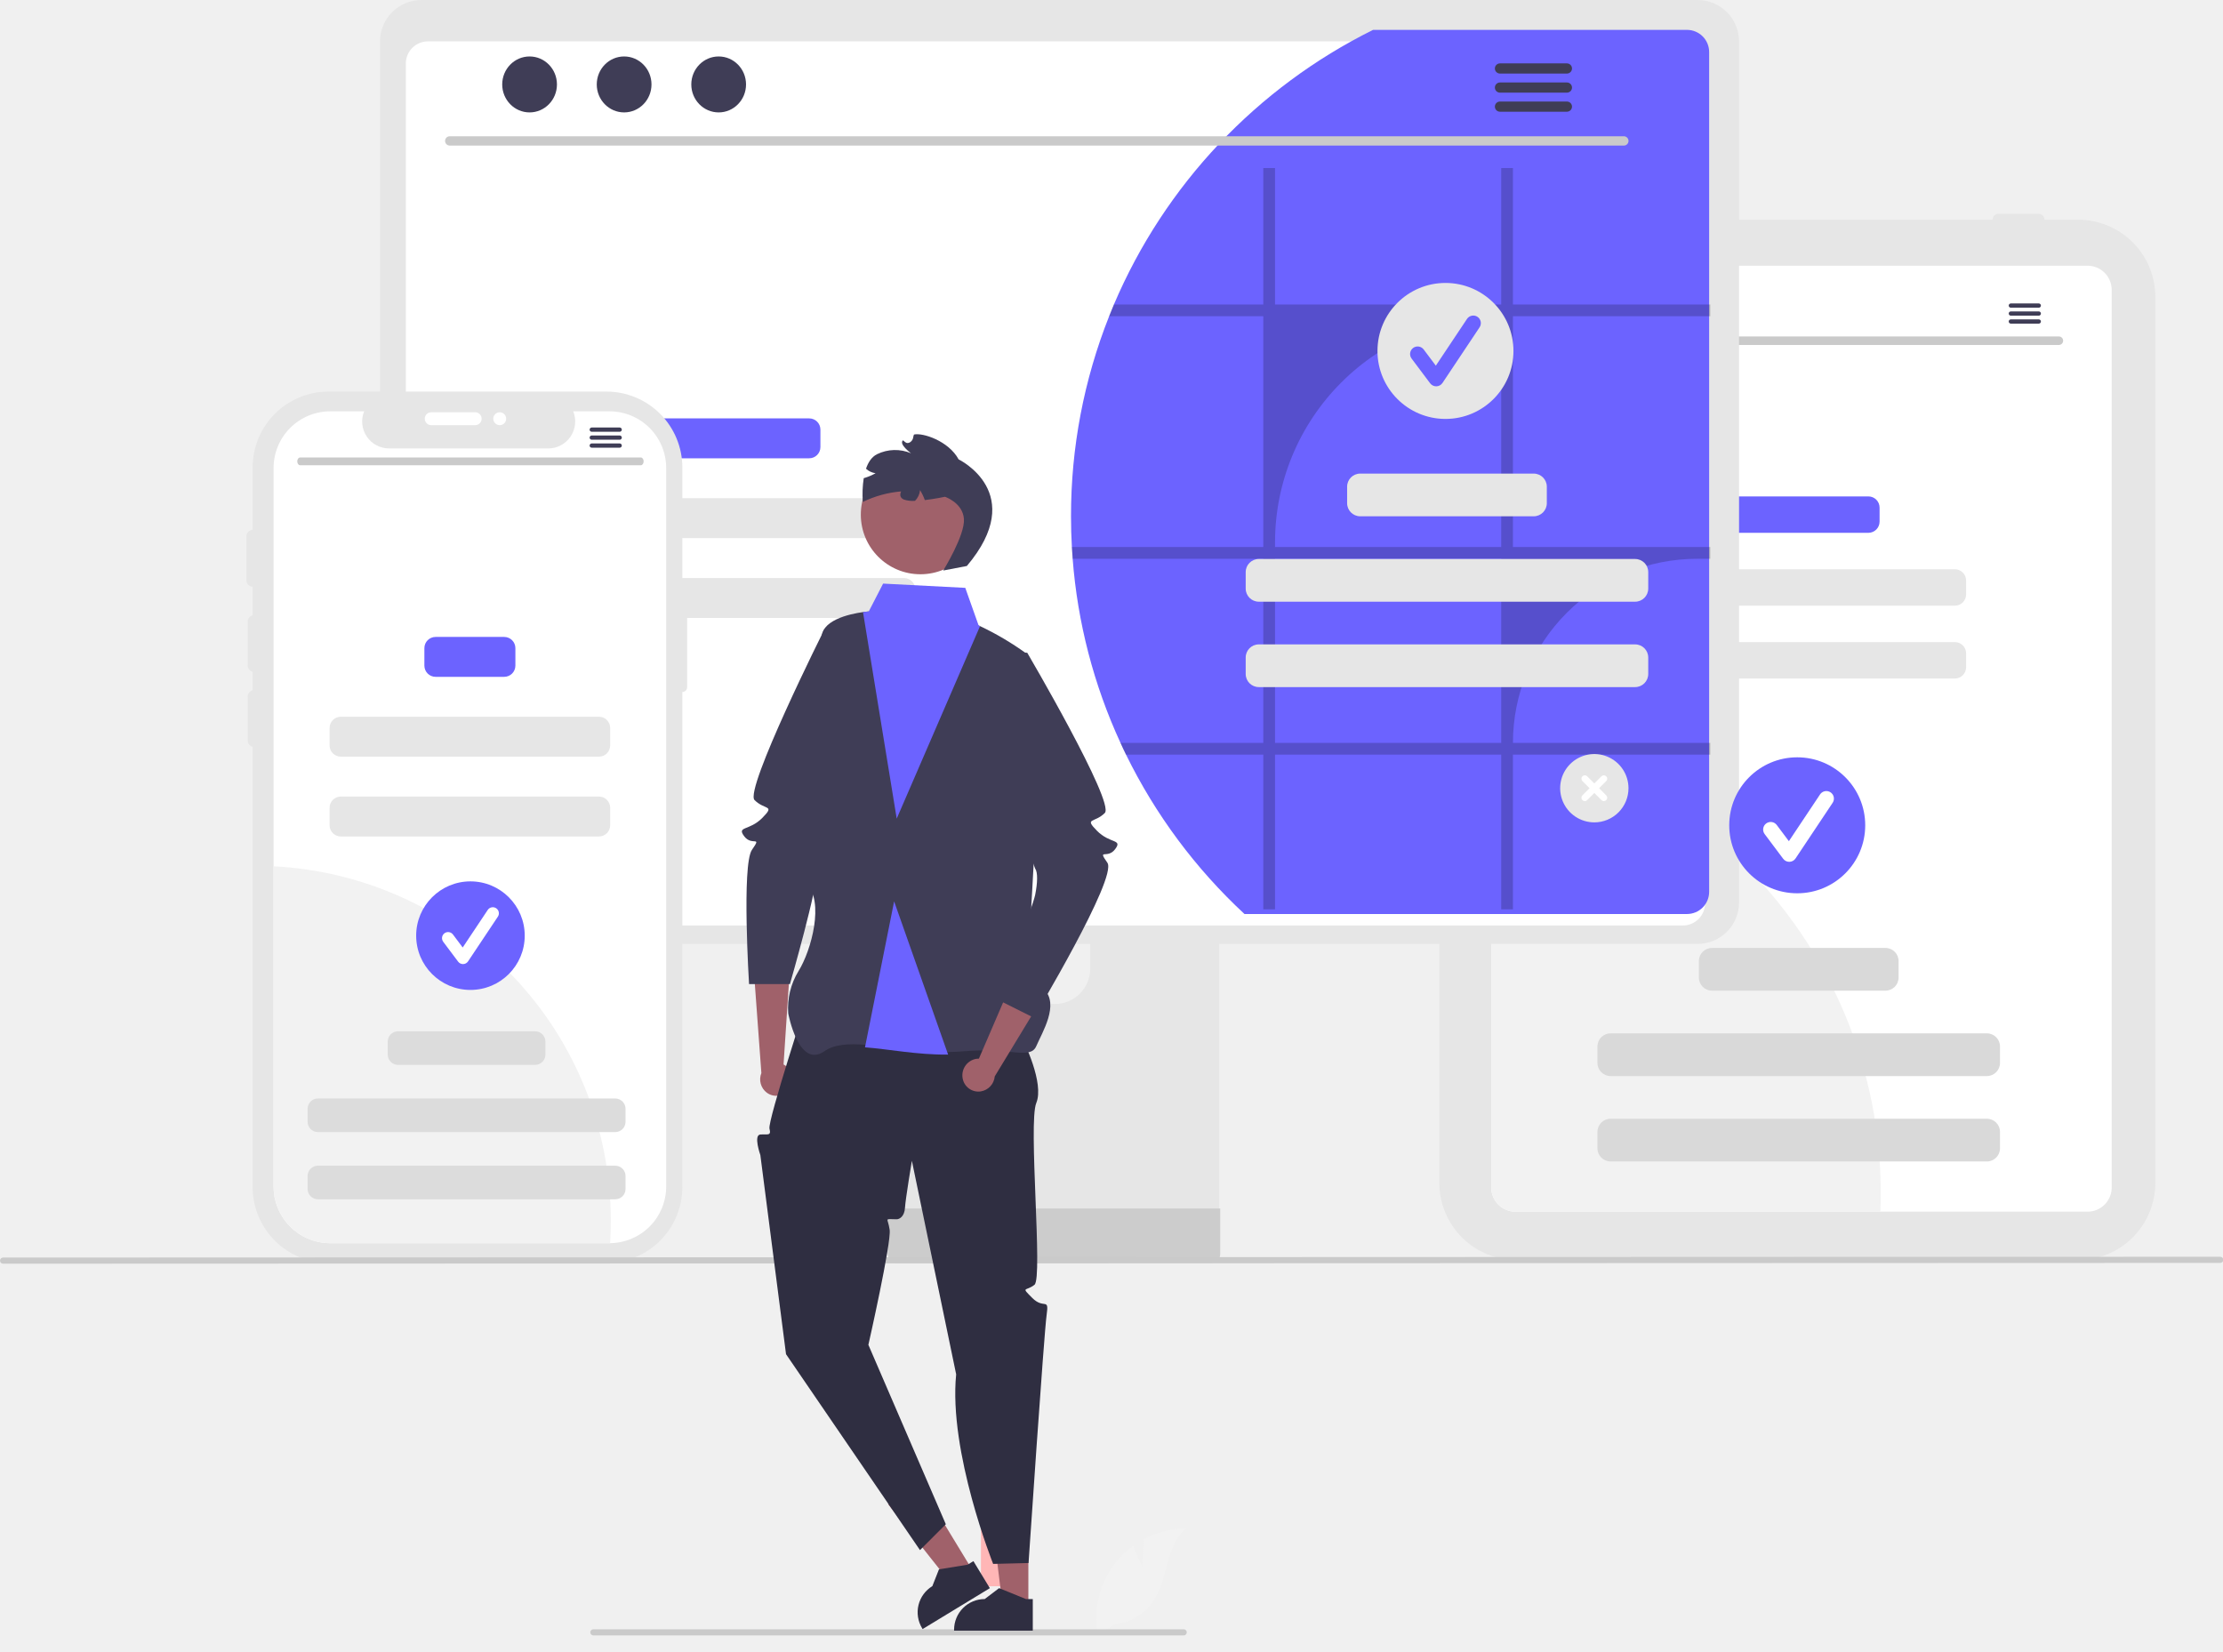
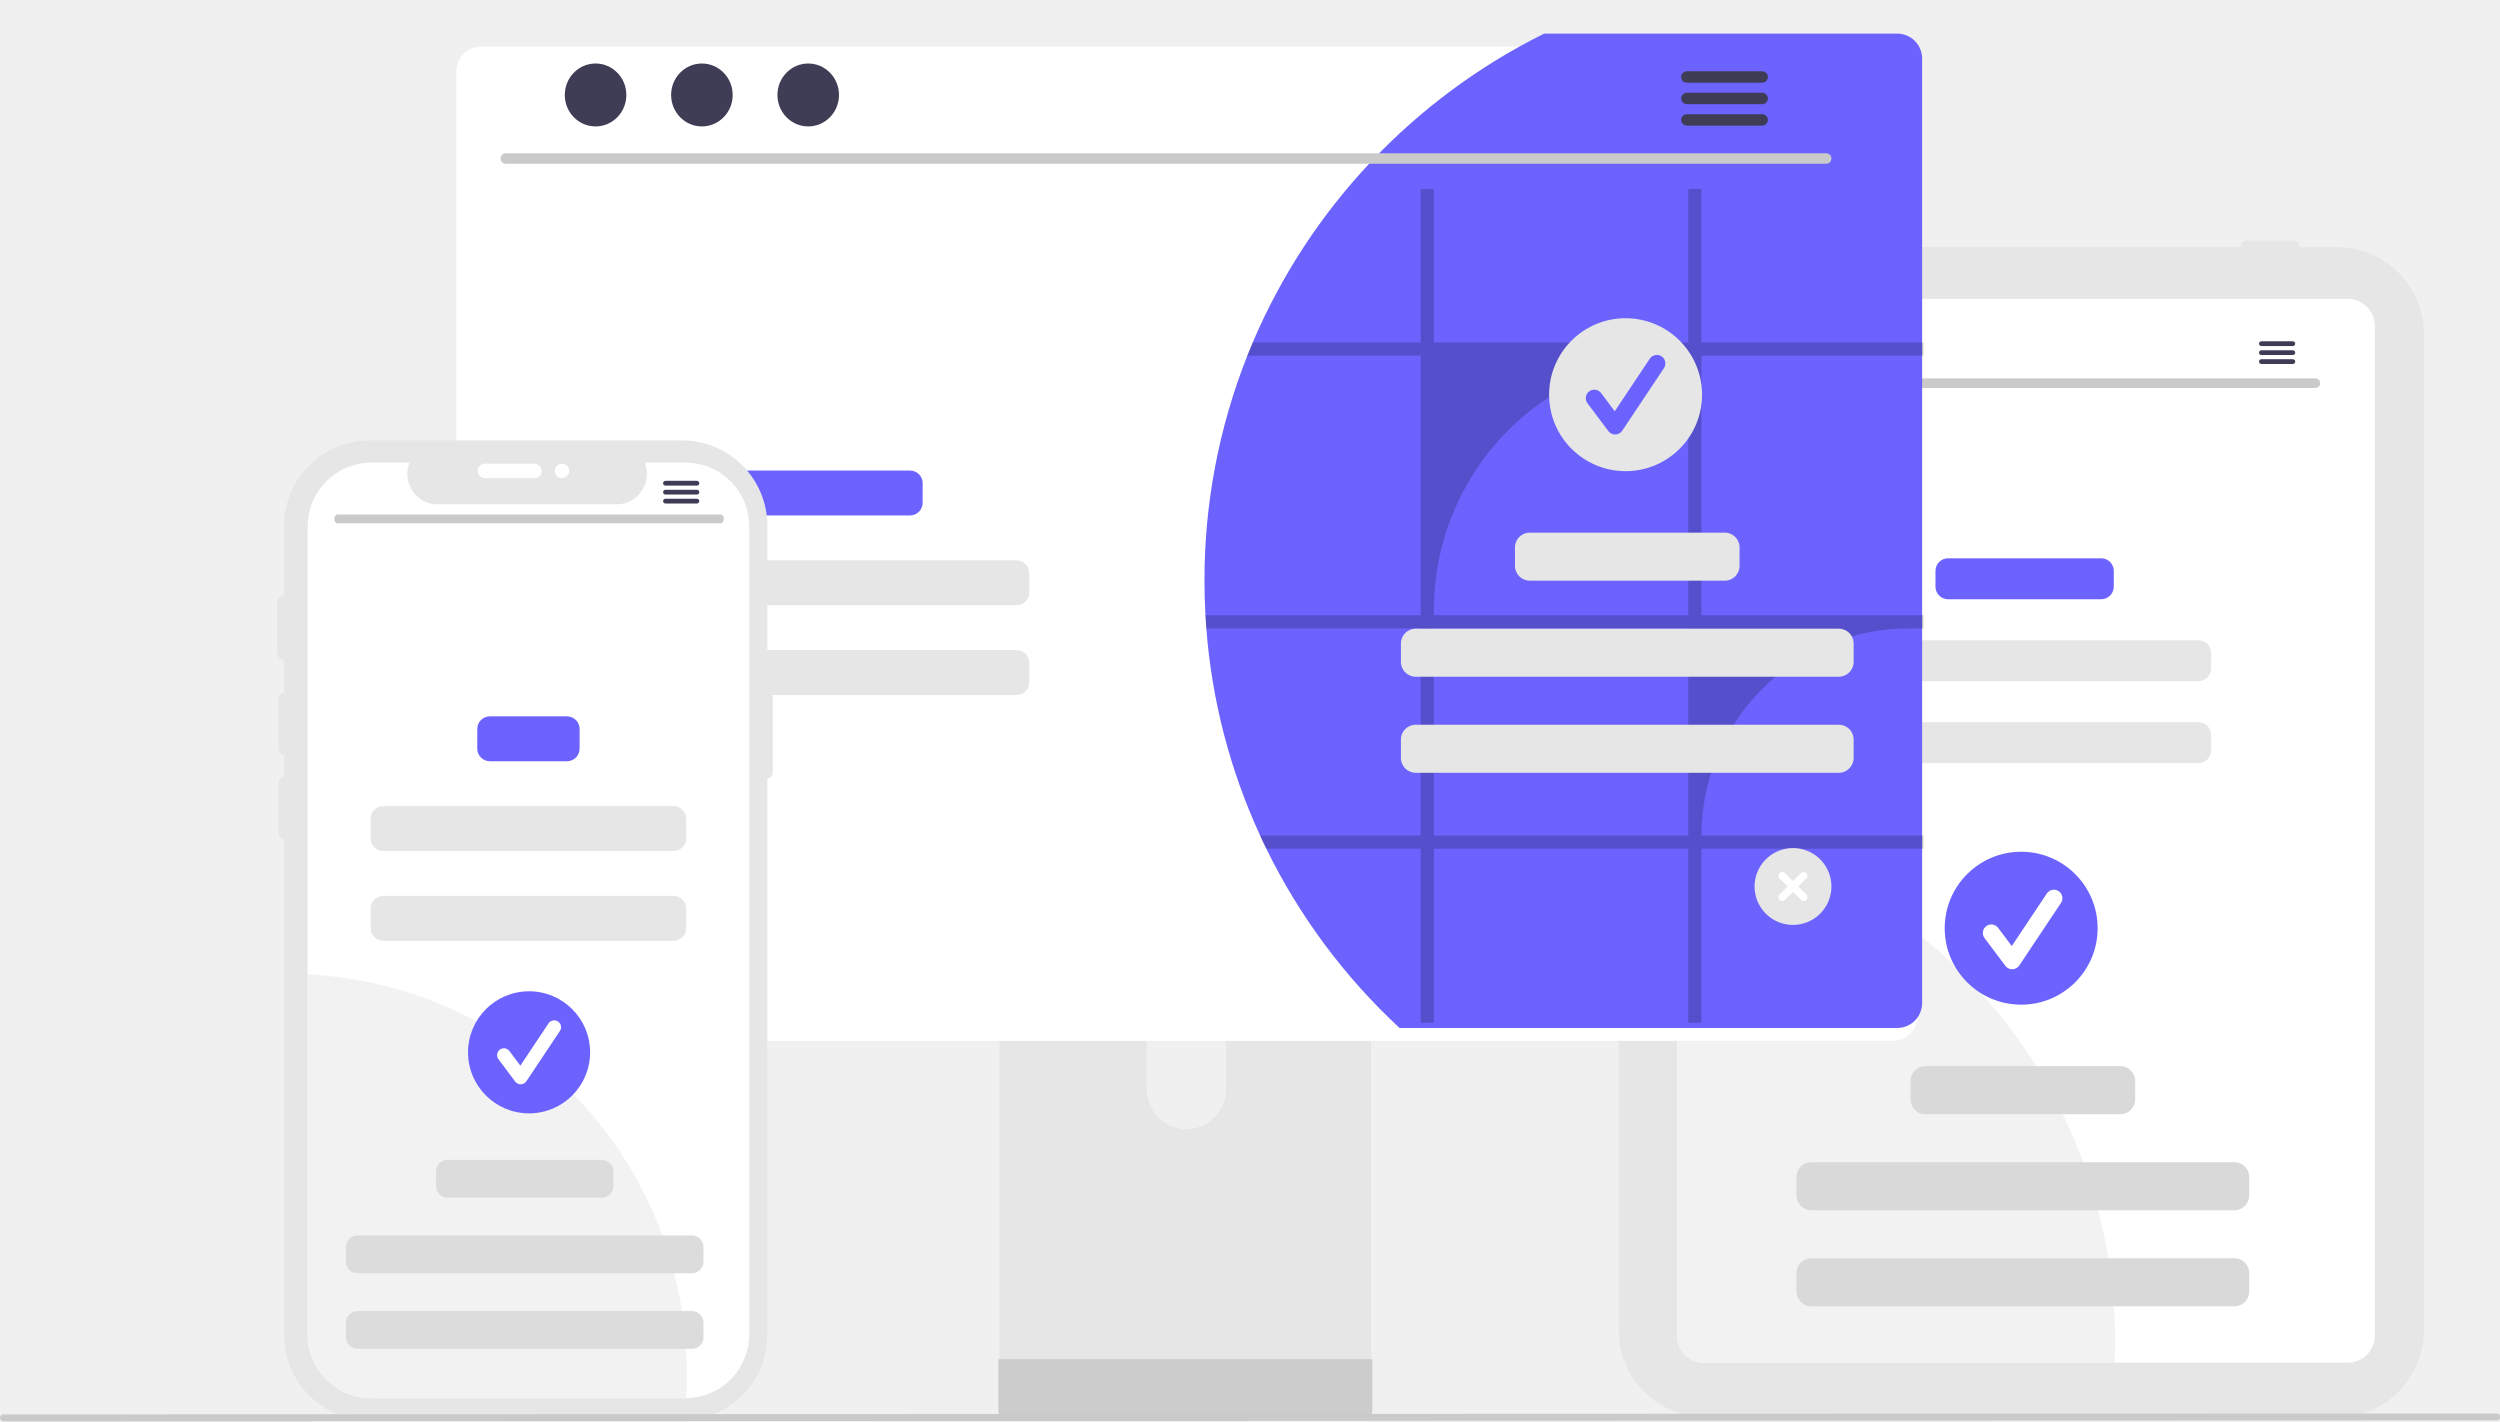
- <svg xmlns="http://www.w3.org/2000/svg" width="860" height="639" viewBox="0 0 860 639" fill="none">
+ <svg xmlns="http://www.w3.org/2000/svg" width="860" height="489" viewBox="0 0 860 489" fill="none">
  <g clip-path="url(#clip0_136_1152)">
    <path d="M804 487.5H586.652C578.744 487.491 571.163 484.346 565.572 478.755C559.98 473.163 556.835 465.582 556.826 457.675V114.832C556.835 106.924 559.98 99.343 565.572 93.751C571.163 88.16 578.744 85.015 586.652 85.006H804C811.908 85.015 819.489 88.16 825.081 93.751C830.672 99.343 833.817 106.924 833.826 114.832V457.675C833.817 465.582 830.672 473.163 825.081 478.755C819.489 484.346 811.908 487.491 804 487.5Z" fill="#E6E6E6" />
    <path d="M807.605 102.803H586.242C583.767 102.806 581.394 103.791 579.643 105.541C577.893 107.291 576.908 109.665 576.905 112.14V459.453C576.909 461.928 577.894 464.301 579.644 466.051C581.394 467.801 583.767 468.786 586.242 468.79H807.605C810.08 468.787 812.453 467.802 814.203 466.052C815.954 464.302 816.938 461.928 816.941 459.453V112.14C816.938 109.665 815.954 107.291 814.203 105.541C812.453 103.791 810.08 102.806 807.605 102.803Z" fill="white" />
    <path d="M591.965 85.006C591.965 84.401 592.206 83.821 592.634 83.393C593.061 82.965 593.641 82.725 594.246 82.724H609.762C610.367 82.724 610.947 82.964 611.375 83.392C611.803 83.82 612.044 84.401 612.044 85.006C612.044 85.611 611.803 86.191 611.375 86.619C610.947 87.047 610.367 87.287 609.762 87.287H594.246C593.641 87.287 593.061 87.046 592.634 86.618C592.206 86.191 591.965 85.611 591.965 85.006Z" fill="#E6E6E6" />
    <path d="M617.52 85.006C617.52 84.401 617.761 83.821 618.189 83.393C618.617 82.965 619.197 82.725 619.801 82.724H635.317C635.922 82.724 636.503 82.964 636.931 83.392C637.358 83.82 637.599 84.401 637.599 85.006C637.599 85.611 637.358 86.191 636.931 86.619C636.503 87.047 635.922 87.287 635.317 87.287H619.801C619.197 87.287 618.617 87.046 618.189 86.618C617.761 86.191 617.52 85.611 617.52 85.006Z" fill="#E6E6E6" />
    <path d="M770.851 85.006C770.852 84.401 771.092 83.821 771.52 83.393C771.948 82.965 772.528 82.725 773.133 82.724H788.648C789.254 82.724 789.834 82.964 790.262 83.392C790.69 83.82 790.93 84.401 790.93 85.006C790.93 85.611 790.69 86.191 790.262 86.619C789.834 87.047 789.254 87.287 788.648 87.287H773.133C772.528 87.287 771.948 87.046 771.52 86.618C771.092 86.191 770.852 85.611 770.851 85.006Z" fill="#E6E6E6" />
    <path d="M727.599 461.634C727.599 464.035 727.553 466.426 727.444 468.79H586.242C583.767 468.786 581.394 467.801 579.644 466.051C577.894 464.301 576.909 461.928 576.905 459.453V284.637C618.954 291.431 657.211 312.973 684.823 345.405C712.436 377.837 727.599 419.04 727.599 461.634Z" fill="#F2F2F2" />
    <path d="M722.804 192.056H670.143C667.747 192.056 665.804 193.999 665.804 196.395V201.809C665.804 204.206 667.747 206.148 670.143 206.148H722.804C725.2 206.148 727.143 204.206 727.143 201.809V196.395C727.143 193.999 725.2 192.056 722.804 192.056Z" fill="#6C63FF" />
    <path d="M756.273 220.241H636.673C634.277 220.241 632.334 222.183 632.334 224.58V229.994C632.334 232.39 634.277 234.333 636.673 234.333H756.273C758.669 234.333 760.612 232.39 760.612 229.994V224.58C760.612 222.183 758.669 220.241 756.273 220.241Z" fill="#E6E6E6" />
    <path d="M756.273 248.426H636.673C634.277 248.426 632.334 250.368 632.334 252.765V258.179C632.334 260.575 634.277 262.518 636.673 262.518H756.273C758.669 262.518 760.612 260.575 760.612 258.179V252.765C760.612 250.368 758.669 248.426 756.273 248.426Z" fill="#E6E6E6" />
    <path d="M796.54 133.466H597.307C596.876 133.457 596.466 133.279 596.164 132.971C595.863 132.662 595.694 132.248 595.694 131.817C595.694 131.386 595.863 130.972 596.164 130.664C596.466 130.356 596.876 130.178 597.307 130.168H796.54C796.971 130.178 797.381 130.356 797.682 130.664C797.984 130.972 798.153 131.386 798.153 131.817C798.153 132.248 797.984 132.662 797.682 132.971C797.381 133.279 796.971 133.457 796.54 133.466Z" fill="#CACACA" />
    <path d="M607.937 125.4C610.613 125.4 612.783 123.182 612.783 120.446C612.783 117.71 610.613 115.492 607.937 115.492C605.26 115.492 603.091 117.71 603.091 120.446C603.091 123.182 605.26 125.4 607.937 125.4Z" fill="#3F3D56" />
    <path d="M624.678 125.4C627.355 125.4 629.524 123.182 629.524 120.446C629.524 117.71 627.355 115.492 624.678 115.492C622.002 115.492 619.832 117.71 619.832 120.446C619.832 123.182 622.002 125.4 624.678 125.4Z" fill="#3F3D56" />
    <path d="M641.42 125.4C644.096 125.4 646.266 123.182 646.266 120.446C646.266 117.71 644.096 115.492 641.42 115.492C638.743 115.492 636.573 117.71 636.573 120.446C636.573 123.182 638.743 125.4 641.42 125.4Z" fill="#3F3D56" />
    <path d="M788.752 117.406H777.907C777.692 117.41 777.487 117.499 777.337 117.652C777.186 117.806 777.102 118.012 777.102 118.227C777.102 118.442 777.186 118.649 777.337 118.802C777.487 118.956 777.692 119.044 777.907 119.048H788.752C788.967 119.044 789.172 118.956 789.323 118.802C789.473 118.649 789.557 118.442 789.557 118.227C789.557 118.012 789.473 117.806 789.323 117.652C789.172 117.499 788.967 117.41 788.752 117.406Z" fill="#3F3D56" />
    <path d="M788.752 120.489H777.907C777.692 120.493 777.487 120.581 777.337 120.735C777.186 120.888 777.102 121.095 777.102 121.31C777.102 121.525 777.186 121.731 777.337 121.885C777.487 122.038 777.692 122.127 777.907 122.131H788.752C788.967 122.127 789.172 122.038 789.323 121.885C789.473 121.731 789.557 121.525 789.557 121.31C789.557 121.095 789.473 120.888 789.323 120.735C789.172 120.581 788.967 120.493 788.752 120.489Z" fill="#3F3D56" />
    <path d="M788.752 123.567H777.907C777.692 123.571 777.487 123.66 777.337 123.813C777.186 123.967 777.102 124.173 777.102 124.388C777.102 124.603 777.186 124.81 777.337 124.963C777.487 125.117 777.692 125.205 777.907 125.209H788.752C788.967 125.205 789.172 125.117 789.323 124.963C789.473 124.81 789.557 124.603 789.557 124.388C789.557 124.173 789.473 123.967 789.323 123.813C789.172 123.66 788.967 123.571 788.752 123.567Z" fill="#3F3D56" />
    <path d="M465.498 284.768H349.988C348.354 284.77 346.788 285.422 345.634 286.579C344.48 287.736 343.833 289.303 343.835 290.937V473.409H471.668V290.937C471.669 290.127 471.509 289.325 471.199 288.576C470.889 287.827 470.435 287.147 469.862 286.574C469.289 286.001 468.609 285.546 467.86 285.237C467.111 284.927 466.309 284.767 465.498 284.768ZM408.132 388.446C404.52 388.429 401.06 386.987 398.506 384.432C395.952 381.878 394.509 378.419 394.492 374.806V353.76C394.495 350.144 395.934 346.678 398.491 344.123C401.049 341.567 404.517 340.132 408.132 340.132C411.747 340.132 415.215 341.567 417.773 344.123C420.33 346.678 421.769 350.144 421.772 353.76V374.806C421.755 378.419 420.313 381.878 417.758 384.433C415.204 386.987 411.744 388.429 408.132 388.446Z" fill="#E6E6E6" />
    <path d="M343.438 467.573V485.178C343.44 486.09 343.803 486.964 344.448 487.609C345.093 488.254 345.968 488.617 346.88 488.619H468.623C469.534 488.615 470.407 488.251 471.051 487.606C471.696 486.962 472.06 486.089 472.064 485.178V467.573L343.438 467.573Z" fill="#CCCCCC" />
-     <path d="M656.773 0H163.012C158.77 0.007 154.704 1.695 151.704 4.695C148.704 7.694 147.016 11.761 147.009 16.003V349.194C147.013 353.437 148.701 357.505 151.701 360.506C154.701 363.506 158.769 365.193 163.012 365.197H656.773C661.016 365.193 665.084 363.506 668.084 360.506C671.084 357.505 672.771 353.437 672.776 349.194V16.003C672.769 11.761 671.08 7.694 668.081 4.695C665.081 1.695 661.015 0.007 656.773 0Z" fill="#E6E6E6" />
    <path d="M651.072 16H165.558C163.287 16.005 161.11 16.911 159.506 18.518C157.901 20.126 157 22.305 157 24.576V349.509C157.004 351.778 157.907 353.952 159.511 355.557C161.115 357.161 163.29 358.064 165.558 358.068H651.072C653.34 358.064 655.515 357.161 657.119 355.557C658.723 353.952 659.626 351.778 659.63 349.509V24.576C659.63 22.305 658.729 20.126 657.124 18.518C655.52 16.911 653.343 16.005 651.072 16Z" fill="white" />
-     <path d="M661.209 20.135V345.068C661.206 347.336 660.303 349.511 658.698 351.115C657.094 352.719 654.92 353.622 652.651 353.626H481.448C462.509 336.062 446.971 315.156 435.614 291.956C434.867 290.462 434.155 288.949 433.479 287.419C423.131 264.964 416.865 240.846 414.974 216.194C414.85 214.682 414.743 213.169 414.672 211.639C414.44 207.725 414.334 203.757 414.334 199.771C414.3 173.264 419.305 146.992 429.084 122.355C429.671 120.825 430.294 119.312 430.934 117.8C450.614 71.561 486.175 33.88 531.197 11.559H652.651C654.922 11.564 657.099 12.469 658.704 14.077C660.308 15.685 661.209 17.863 661.209 20.135Z" fill="#6C63FF" />
+     <path d="M661.209 20.135V345.068C661.206 347.336 660.303 349.511 658.698 351.115C657.094 352.719 654.92 353.622 652.651 353.626H481.448C462.509 336.062 446.971 315.156 435.614 291.956C434.867 290.462 434.155 288.949 433.479 287.419C423.131 264.964 416.865 240.846 414.974 216.194C414.85 214.682 414.743 213.169 414.672 211.639C414.44 207.725 414.334 203.757 414.334 199.771C414.3 173.264 419.305 146.992 429.084 122.355C429.671 120.825 430.294 119.312 430.934 117.8C450.614 71.561 486.175 33.88 531.197 11.559H652.651C654.923 11.564 657.099 12.469 658.704 14.077C660.308 15.685 661.209 17.863 661.209 20.135Z" fill="#6C63FF" />
    <path d="M628.245 56.327H173.952C173.48 56.317 173.03 56.122 172.699 55.785C172.369 55.447 172.184 54.993 172.184 54.521C172.184 54.048 172.369 53.594 172.699 53.257C173.03 52.919 173.48 52.724 173.952 52.714H628.245C628.718 52.724 629.167 52.919 629.498 53.257C629.828 53.594 630.014 54.048 630.014 54.521C630.014 54.993 629.828 55.447 629.498 55.785C629.167 56.122 628.718 56.317 628.245 56.327Z" fill="#CACACA" />
    <path d="M204.877 43.49C210.724 43.49 215.464 38.644 215.464 32.666C215.464 26.689 210.724 21.843 204.877 21.843C199.029 21.843 194.289 26.689 194.289 32.666C194.289 38.644 199.029 43.49 204.877 43.49Z" fill="#3F3D56" />
    <path d="M241.452 43.49C247.299 43.49 252.039 38.644 252.039 32.666C252.039 26.689 247.299 21.843 241.452 21.843C235.604 21.843 230.864 26.689 230.864 32.666C230.864 38.644 235.604 43.49 241.452 43.49Z" fill="#3F3D56" />
    <path d="M278.026 43.49C283.874 43.49 288.614 38.644 288.614 32.666C288.614 26.689 283.874 21.843 278.026 21.843C272.179 21.843 267.439 26.689 267.439 32.666C267.439 38.644 272.179 43.49 278.026 43.49Z" fill="#3F3D56" />
    <path d="M606.224 24.526H580.243C579.728 24.536 579.237 24.748 578.877 25.115C578.516 25.483 578.314 25.978 578.314 26.493C578.314 27.008 578.516 27.503 578.877 27.87C579.237 28.238 579.728 28.45 580.243 28.46H606.224C606.739 28.45 607.229 28.238 607.59 27.87C607.951 27.503 608.153 27.008 608.153 26.493C608.153 25.978 607.951 25.483 607.59 25.115C607.229 24.748 606.739 24.536 606.224 24.526Z" fill="#3F3D56" />
    <path d="M606.224 31.91H580.243C579.728 31.92 579.237 32.132 578.877 32.5C578.516 32.868 578.314 33.362 578.314 33.877C578.314 34.392 578.516 34.887 578.877 35.255C579.237 35.623 579.728 35.834 580.243 35.844H606.224C606.739 35.834 607.229 35.623 607.59 35.255C607.951 34.887 608.153 34.392 608.153 33.877C608.153 33.362 607.951 32.868 607.59 32.5C607.229 32.132 606.739 31.92 606.224 31.91Z" fill="#3F3D56" />
    <path d="M606.224 39.285H580.243C579.728 39.295 579.237 39.507 578.877 39.874C578.516 40.242 578.314 40.737 578.314 41.252C578.314 41.767 578.516 42.262 578.877 42.629C579.237 42.997 579.728 43.209 580.243 43.219H606.224C606.739 43.209 607.229 42.997 607.59 42.629C607.951 42.262 608.153 41.767 608.153 41.252C608.153 40.737 607.951 40.242 607.59 39.874C607.229 39.507 606.739 39.295 606.224 39.285Z" fill="#3F3D56" />
    <path d="M313.051 161.871H249.522C247.126 161.871 245.183 163.813 245.183 166.21V172.972C245.183 175.369 247.126 177.311 249.522 177.311H313.051C315.447 177.311 317.39 175.369 317.39 172.972V166.21C317.39 163.813 315.447 161.871 313.051 161.871Z" fill="#6C63FF" />
    <path d="M349.723 192.752H212.851C210.455 192.752 208.512 194.694 208.512 197.091V203.853C208.512 206.25 210.455 208.192 212.851 208.192H349.723C352.119 208.192 354.062 206.25 354.062 203.853V197.091C354.062 194.694 352.119 192.752 349.723 192.752Z" fill="#E6E6E6" />
    <path d="M349.723 223.633H212.851C210.455 223.633 208.512 225.575 208.512 227.972V234.734C208.512 237.131 210.455 239.073 212.851 239.073H349.723C352.119 239.073 354.062 237.131 354.062 234.734V227.972C354.062 225.575 352.119 223.633 349.723 223.633Z" fill="#E6E6E6" />
    <path d="M220.392 334.997C220.402 341.357 219.269 347.667 217.047 353.626H167.138C164.869 353.622 162.694 352.719 161.09 351.115C159.486 349.511 158.583 347.337 158.579 345.068V282.295C161.368 281.844 164.188 281.618 167.013 281.619C174.023 281.618 180.964 282.999 187.441 285.681C193.917 288.363 199.802 292.295 204.758 297.252C209.715 302.209 213.647 308.093 216.329 314.57C219.012 321.046 220.392 327.987 220.392 334.997Z" fill="#6C63FF" />
    <path opacity="0.2" d="M661.654 122.355V117.8H585.305V65.008H580.768V117.8H493.263V65.008H488.726V117.8H430.935C430.294 119.312 429.671 120.825 429.084 122.355H488.726V211.639H414.672C414.743 213.169 414.85 214.682 414.974 216.194H488.726V287.419H433.479C434.155 288.949 434.867 290.462 435.614 291.956H488.726V351.829H493.263V291.956H580.768V351.829H585.305V291.956H661.654V287.419H585.305C585.305 278.066 587.148 268.804 590.727 260.162C594.306 251.521 599.553 243.669 606.167 237.055C612.78 230.442 620.632 225.195 629.274 221.616C637.915 218.036 647.177 216.194 656.53 216.194H661.654V211.639H585.305V122.355H661.654ZM580.768 287.419H493.263V216.194H580.768V287.419ZM580.768 211.639H493.263V209.86C493.263 186.652 502.482 164.395 518.893 147.984C535.303 131.574 557.56 122.355 580.768 122.355L580.768 211.639Z" fill="black" />
    <path d="M263.977 231.612V180.868C263.977 173.079 260.882 165.609 255.375 160.102C249.867 154.594 242.397 151.5 234.608 151.5H127.101C119.312 151.5 111.842 154.594 106.334 160.102C100.826 165.609 97.732 173.079 97.732 180.868V459.251C97.732 467.04 100.826 474.51 106.334 480.017C111.842 485.525 119.312 488.619 127.101 488.619H234.608C238.465 488.619 242.284 487.86 245.847 486.384C249.41 484.908 252.648 482.745 255.375 480.017C258.102 477.29 260.265 474.053 261.741 470.489C263.217 466.926 263.977 463.107 263.977 459.251V267.732C264.468 267.732 264.939 267.537 265.286 267.189C265.634 266.842 265.829 266.371 265.829 265.88V233.464C265.829 232.973 265.634 232.502 265.286 232.154C264.939 231.807 264.468 231.612 263.977 231.612Z" fill="#E6E6E6" />
    <path d="M257.726 181.07V459.05C257.727 464.824 255.449 470.365 251.388 474.469C247.327 478.574 241.81 480.91 236.036 480.97C235.956 480.978 235.876 480.982 235.796 480.98H127.766C121.95 480.979 116.372 478.669 112.26 474.556C108.147 470.444 105.837 464.866 105.836 459.05V181.07C105.837 175.254 108.147 169.676 112.26 165.564C116.372 161.451 121.95 159.141 127.766 159.14H140.876C140.232 160.723 139.986 162.44 140.161 164.139C140.336 165.839 140.926 167.47 141.879 168.889C142.832 170.307 144.119 171.469 145.627 172.273C147.135 173.078 148.817 173.499 150.526 173.5H212.116C213.824 173.495 215.504 173.072 217.009 172.266C218.515 171.461 219.8 170.299 220.751 168.881C221.703 167.464 222.292 165.834 222.467 164.136C222.643 162.437 222.398 160.722 221.756 159.14H235.796C241.612 159.141 247.19 161.451 251.302 165.564C255.415 169.676 257.726 175.254 257.726 181.07Z" fill="white" />
    <path d="M236.306 472.4C236.306 475.28 236.216 478.137 236.036 480.97C235.956 480.978 235.876 480.982 235.796 480.98H127.766C121.95 480.979 116.372 478.669 112.26 474.556C108.147 470.444 105.837 464.866 105.836 459.05V335.17C141.034 336.945 174.204 352.178 198.488 377.719C222.771 403.261 236.31 437.157 236.306 472.4Z" fill="#F2F2F2" />
    <path d="M98.326 260C97.663 259.999 97.028 259.735 96.559 259.267C96.091 258.798 95.827 258.162 95.826 257.5V240.5C95.826 239.837 96.09 239.201 96.558 238.732C97.027 238.263 97.663 238 98.326 238C98.989 238 99.625 238.263 100.094 238.732C100.563 239.201 100.826 239.837 100.826 240.5V257.5C100.825 258.162 100.562 258.798 100.093 259.267C99.624 259.735 98.989 259.999 98.326 260Z" fill="#E6E6E6" />
    <path d="M195.046 246.426H168.517C166.121 246.426 164.178 248.368 164.178 250.765V257.527C164.178 259.924 166.121 261.866 168.517 261.866H195.046C197.442 261.866 199.385 259.924 199.385 257.527V250.765C199.385 248.368 197.442 246.426 195.046 246.426Z" fill="#6C63FF" />
    <path d="M231.717 277.307H131.846C129.449 277.307 127.507 279.25 127.507 281.646V288.408C127.507 290.805 129.449 292.747 131.846 292.747H231.717C234.114 292.747 236.056 290.805 236.056 288.408V281.646C236.056 279.25 234.114 277.307 231.717 277.307Z" fill="#E6E6E6" />
    <path d="M231.717 308.188H131.846C129.449 308.188 127.507 310.131 127.507 312.527V319.29C127.507 321.686 129.449 323.629 131.846 323.629H231.717C234.114 323.629 236.056 321.686 236.056 319.29V312.527C236.056 310.131 234.114 308.188 231.717 308.188Z" fill="#E6E6E6" />
    <path d="M97.826 227C97.163 226.999 96.528 226.735 96.059 226.267C95.591 225.798 95.327 225.162 95.326 224.5V207.5C95.326 206.837 95.59 206.201 96.058 205.732C96.527 205.263 97.163 205 97.826 205C98.489 205 99.125 205.263 99.594 205.732C100.063 206.201 100.326 206.837 100.326 207.5V224.5C100.325 225.162 100.062 225.798 99.593 226.267C99.124 226.735 98.489 226.999 97.826 227Z" fill="#E6E6E6" />
    <path d="M164.326 162C164.327 161.337 164.591 160.701 165.059 160.233C165.528 159.764 166.163 159.5 166.826 159.5H183.826C184.489 159.5 185.125 159.763 185.594 160.232C186.063 160.701 186.326 161.337 186.326 162C186.326 162.663 186.063 163.299 185.594 163.767C185.125 164.236 184.489 164.5 183.826 164.5H166.826C166.163 164.499 165.528 164.235 165.059 163.767C164.591 163.298 164.327 162.662 164.326 162Z" fill="white" />
    <path d="M98.326 289C97.663 288.999 97.028 288.735 96.559 288.267C96.091 287.798 95.827 287.162 95.826 286.5V269.5C95.826 268.837 96.09 268.201 96.558 267.732C97.027 267.263 97.663 267 98.326 267C98.989 267 99.625 267.263 100.094 267.732C100.563 268.201 100.826 268.837 100.826 269.5V286.5C100.825 287.162 100.562 287.798 100.093 288.267C99.624 288.735 98.989 288.999 98.326 289Z" fill="#E6E6E6" />
    <path d="M193.326 164.5C194.707 164.5 195.826 163.38 195.826 162C195.826 160.619 194.707 159.5 193.326 159.5C191.945 159.5 190.826 160.619 190.826 162C190.826 163.38 191.945 164.5 193.326 164.5Z" fill="white" />
    <path d="M858.941 488.613L1.191 488.92C0.875 488.919 0.574 488.793 0.351 488.57C0.128 488.347 0.003 488.045 0.003 487.729C0.003 487.414 0.128 487.112 0.351 486.889C0.574 486.665 0.875 486.54 1.191 486.539L858.941 486.231C859.256 486.231 859.559 486.357 859.783 486.58C860.006 486.803 860.131 487.106 860.131 487.422C860.131 487.738 860.006 488.041 859.783 488.264C859.559 488.487 859.256 488.613 858.941 488.613Z" fill="#CACACA" />
-     <path d="M379.495 613.711H388.881L393.347 577.506L379.493 577.507L379.495 613.711Z" fill="#FFB6B6" />
-     <path d="M442.027 606.336L442.509 595.505C447.531 592.82 453.132 591.402 458.826 591.374C450.989 597.781 451.969 610.132 446.655 618.749C444.978 621.423 442.719 623.686 440.048 625.37C437.377 627.053 434.361 628.113 431.225 628.473L424.666 632.488C423.766 627.471 423.965 622.319 425.248 617.386C426.531 612.454 428.868 607.858 432.098 603.915C433.932 601.721 436.036 599.767 438.358 598.099C439.929 602.241 442.027 606.336 442.027 606.336Z" fill="#F2F2F2" />
-     <path d="M457.927 632.741H229.545C229.229 632.74 228.928 632.614 228.705 632.391C228.482 632.168 228.357 631.866 228.357 631.551C228.357 631.235 228.482 630.933 228.705 630.71C228.928 630.487 229.229 630.361 229.545 630.36H457.927C458.083 630.359 458.239 630.39 458.383 630.449C458.528 630.509 458.66 630.597 458.771 630.707C458.882 630.818 458.97 630.949 459.03 631.094C459.09 631.239 459.121 631.394 459.121 631.551C459.121 631.707 459.09 631.862 459.03 632.007C458.97 632.152 458.882 632.283 458.771 632.394C458.66 632.504 458.528 632.592 458.383 632.652C458.239 632.711 458.083 632.742 457.927 632.741Z" fill="#CACACA" />
-     <path d="M305.408 421.301C306.383 419.923 306.783 418.219 306.521 416.552C306.259 414.884 305.357 413.384 304.007 412.372C303.729 412.17 303.435 411.992 303.128 411.839L306.033 367.723L291.253 370.285L294.548 415.167C294.012 416.49 293.929 417.953 294.312 419.328C294.695 420.703 295.522 421.912 296.665 422.767C297.319 423.248 298.062 423.594 298.851 423.788C299.64 423.981 300.459 424.017 301.262 423.894C302.065 423.77 302.835 423.49 303.53 423.069C304.224 422.648 304.829 422.094 305.309 421.439C305.343 421.394 305.375 421.347 305.408 421.301Z" fill="#A0616A" />
-     <path d="M397.835 621.762L387.934 621.761L383.224 583.571L397.837 583.572L397.835 621.762Z" fill="#A0616A" />
-     <path d="M375.908 607.003L367.449 612.148L343.578 581.967L356.063 574.374L375.908 607.003Z" fill="#A0616A" />
-     <path d="M395.905 402.728C395.905 402.728 404.09 418.991 400.905 426.728C397.721 434.466 403.517 494.412 400.211 497.07C396.905 499.728 394.778 497.601 399.341 502.165C403.905 506.729 405.905 501.728 404.905 508.728C403.905 515.728 397.905 604.728 397.905 604.728L384.211 605.07C384.211 605.07 366.905 561.728 369.905 531.728L352.775 449.111C352.775 449.111 350.306 463.831 350.106 467.28C349.905 470.729 347.905 471.728 346.905 471.728C341.9 471.728 343.441 470.839 344.173 475.784C344.905 480.729 335.947 520.309 335.947 520.309L365.905 589.728L355.905 599.728L304.085 523.93L294.151 446.87C294.151 446.87 291.396 439.138 294.151 438.933C296.905 438.729 298.464 439.603 297.685 436.665C296.905 433.728 312.905 384.729 312.905 384.729L395.905 402.728Z" fill="#2F2E41" />
-     <path d="M400.905 404.729C398.595 410.079 390.725 405.179 372.905 406.729C370.845 406.909 368.815 406.999 366.795 407.019C354.845 407.149 343.675 404.879 334.635 404.209C328.125 403.719 322.715 404.059 318.905 406.729C308.905 413.729 304.945 392.069 304.945 392.069C304.519 386.341 305.905 380.625 308.905 375.729C313.905 367.729 319.025 348.719 311.905 341.729C304.785 334.739 304.025 323.739 306.905 320.729C309.785 317.719 319.245 257.529 317.905 247.729C316.845 239.999 328.785 237.519 333.865 236.819C335.225 236.629 336.095 236.569 336.095 236.569L347.905 238.729L364.905 241.729L378.595 241.989C378.595 241.989 378.785 242.079 379.145 242.239C385.374 245.185 391.319 248.696 396.905 252.729C404.985 258.819 399.015 349.719 399.015 349.719C399.015 349.719 397.905 376.789 403.905 382.729C409.905 388.669 403.215 399.379 400.905 404.729Z" fill="#3F3D56" />
-     <path d="M341.905 242.544L318.905 243.544C318.905 243.544 287.905 305.544 291.905 309.544C295.905 313.544 299.992 311.273 294.948 316.408C289.905 321.544 284.905 319.544 287.905 323.544C290.905 327.544 294.905 323.043 290.905 328.793C286.905 334.544 289.782 380.729 289.782 380.729H305.599C305.599 380.729 316.782 341.93 315.843 337.237C314.905 332.544 314.782 328.533 315.843 327.038C316.905 325.544 341.905 242.544 341.905 242.544Z" fill="#3F3D56" />
-     <path d="M356.079 222.178C368.812 222.178 379.134 211.856 379.134 199.122C379.134 186.389 368.812 176.067 356.079 176.067C343.345 176.067 333.023 186.389 333.023 199.122C333.023 211.856 343.345 222.178 356.079 222.178Z" fill="#A0616A" />
-     <path d="M374.045 218.979L364.905 220.729C364.905 220.729 373.405 207.009 372.905 200.729C372.405 194.449 365.565 192.199 365.565 192.199C365.565 192.199 361.775 193.019 357.785 193.479C357.308 192.133 356.687 190.842 355.935 189.629C355.787 191.196 355.094 192.661 353.975 193.769C352.513 193.894 351.041 193.724 349.645 193.269C348.065 192.549 348.095 191.299 348.615 190.129C343.466 190.554 338.44 191.934 333.795 194.199C333.565 191.129 333.683 188.042 334.145 184.999C334.365 184.939 334.585 184.869 334.805 184.799C336.168 184.367 337.482 183.794 338.725 183.089C337.342 182.905 336.049 182.297 335.025 181.349C335.865 178.889 337.205 176.759 339.315 175.719C341.351 174.723 343.577 174.177 345.842 174.116C348.108 174.056 350.36 174.483 352.445 175.369C352.445 175.369 347.555 171.799 349.355 170.339C349.475 170.459 349.595 170.569 349.725 170.679C349.895 170.819 350.085 170.969 350.265 171.109C351.375 172.009 353.035 170.739 353.255 169.379C353.279 169.207 353.312 169.037 353.355 168.869C353.385 168.729 353.425 168.589 353.465 168.459C353.499 168.343 353.539 168.23 353.585 168.119C356.915 167.319 366.985 170.569 370.855 177.729C370.855 177.729 397.905 190.729 374.045 218.979Z" fill="#3F3D56" />
-     <path d="M372.372 416.966C372.13 415.295 372.549 413.596 373.541 412.23C374.533 410.864 376.018 409.939 377.682 409.652C378.021 409.599 378.364 409.574 378.707 409.577L396.193 368.971L408.188 377.977L384.833 416.445C384.708 417.867 384.117 419.207 383.15 420.258C382.184 421.308 380.897 422.008 379.49 422.25C378.688 422.38 377.869 422.35 377.079 422.164C376.288 421.977 375.542 421.636 374.884 421.161C374.225 420.686 373.666 420.086 373.24 419.395C372.813 418.704 372.526 417.936 372.396 417.134C372.387 417.078 372.379 417.022 372.372 416.966Z" fill="#A0616A" />
-     <path d="M374.405 251.544L397.405 252.544C397.405 252.544 431.405 310.544 427.405 314.544C423.405 318.544 419.319 316.273 424.362 321.408C429.405 326.544 434.405 324.544 431.405 328.544C428.405 332.544 424.405 328.043 428.405 333.793C432.405 339.544 399.905 393.729 399.905 393.729L385.905 386.729C385.905 386.729 399.529 350.93 400.467 346.237C401.405 341.544 401.529 337.533 400.467 336.038C399.405 334.544 374.405 251.544 374.405 251.544Z" fill="#3F3D56" />
-     <path d="M379.145 242.239L346.905 316.729L333.865 236.819C335.225 236.629 336.095 236.569 336.095 236.569L341.645 225.789L373.435 227.439L378.595 241.989C378.595 241.989 378.785 242.079 379.145 242.239Z" fill="#6C63FF" />
-     <path d="M366.795 408.019C354.845 408.149 343.675 405.878 334.635 405.208L345.905 348.729L366.795 408.019Z" fill="#6C63FF" />
-     <path d="M399.549 630.899L369.102 630.898V630.513C369.102 627.37 370.351 624.355 372.573 622.133C374.796 619.911 377.81 618.662 380.953 618.662L386.515 614.443L396.891 618.663L399.549 618.663L399.549 630.899Z" fill="#2F2E41" />
-     <path d="M382.939 614.454L356.926 630.276L356.726 629.947C355.093 627.262 354.593 624.038 355.337 620.984C356.081 617.93 358.007 615.297 360.692 613.664L363.252 607.168L374.31 605.381L376.581 604L382.939 614.454Z" fill="#2F2E41" />
    <path d="M616.789 318.173C614.175 318.173 611.62 317.397 609.446 315.945C607.272 314.492 605.578 312.428 604.577 310.013C603.577 307.598 603.315 304.94 603.825 302.376C604.335 299.812 605.594 297.457 607.443 295.608C609.291 293.759 611.647 292.5 614.211 291.99C616.775 291.48 619.432 291.742 621.848 292.743C624.263 293.743 626.327 295.437 627.78 297.611C629.232 299.785 630.007 302.34 630.007 304.954C630.007 308.46 628.615 311.822 626.136 314.301C623.657 316.78 620.295 318.173 616.789 318.173Z" fill="#E6E6E6" />
    <path d="M621.399 307.72L618.633 304.954L621.399 302.189C621.644 301.944 621.781 301.612 621.781 301.267C621.781 300.921 621.644 300.589 621.399 300.345C621.155 300.1 620.823 299.963 620.477 299.963C620.131 299.963 619.8 300.1 619.555 300.345L616.789 303.111L614.023 300.345C613.779 300.1 613.447 299.963 613.101 299.963C612.756 299.963 612.424 300.1 612.179 300.345C611.935 300.589 611.797 300.921 611.797 301.267C611.797 301.612 611.935 301.944 612.179 302.189L614.945 304.954L612.179 307.72C611.935 307.965 611.797 308.297 611.797 308.642C611.797 308.988 611.935 309.32 612.179 309.564C612.424 309.809 612.756 309.946 613.101 309.946C613.447 309.946 613.779 309.809 614.023 309.564L616.789 306.799L619.555 309.564C619.8 309.809 620.131 309.946 620.477 309.946C620.823 309.946 621.155 309.809 621.399 309.564C621.644 309.32 621.781 308.988 621.781 308.642C621.781 308.297 621.644 307.965 621.399 307.72Z" fill="white" />
    <path d="M559.2 162.08C573.727 162.08 585.504 150.303 585.504 135.776C585.504 121.248 573.727 109.471 559.2 109.471C544.672 109.471 532.895 121.248 532.895 135.776C532.895 150.303 544.672 162.08 559.2 162.08Z" fill="#E6E6E6" />
    <path d="M555.611 149.466C555.157 149.466 554.709 149.36 554.302 149.157C553.896 148.954 553.543 148.659 553.27 148.295L546.094 138.727C545.863 138.419 545.696 138.069 545.6 137.697C545.505 137.325 545.484 136.938 545.538 136.557C545.593 136.177 545.721 135.811 545.917 135.48C546.113 135.15 546.372 134.861 546.679 134.63C546.987 134.4 547.336 134.232 547.709 134.137C548.081 134.041 548.468 134.02 548.849 134.075C549.229 134.129 549.595 134.258 549.926 134.453C550.256 134.649 550.545 134.908 550.776 135.216L555.471 141.475L567.529 123.388C567.742 123.068 568.016 122.793 568.335 122.579C568.655 122.365 569.013 122.216 569.39 122.141C569.767 122.065 570.155 122.065 570.532 122.14C570.909 122.214 571.267 122.362 571.587 122.575C571.907 122.789 572.182 123.063 572.395 123.382C572.609 123.701 572.758 124.06 572.833 124.437C572.909 124.814 572.909 125.202 572.834 125.579C572.76 125.956 572.611 126.314 572.398 126.634L558.046 148.163C557.786 148.552 557.437 148.873 557.027 149.1C556.618 149.327 556.16 149.452 555.692 149.465C555.665 149.465 555.638 149.466 555.611 149.466Z" fill="#6C63FF" />
    <path d="M593.339 183.231H526.221C523.422 183.231 521.152 185.501 521.152 188.301V194.682C521.152 197.482 523.422 199.752 526.221 199.752H593.339C596.139 199.752 598.409 197.482 598.409 194.682V188.301C598.409 185.501 596.139 183.231 593.339 183.231Z" fill="#E6E6E6" />
    <path d="M632.575 216.272H486.985C484.185 216.272 481.916 218.542 481.916 221.342V227.723C481.916 230.523 484.185 232.793 486.985 232.793H632.575C635.375 232.793 637.644 230.523 637.644 227.723V221.342C637.644 218.542 635.375 216.272 632.575 216.272Z" fill="#E6E6E6" />
    <path d="M632.575 249.313H486.985C484.185 249.313 481.916 251.583 481.916 254.383V260.764C481.916 263.564 484.185 265.833 486.985 265.833H632.575C635.375 265.833 637.644 263.564 637.644 260.764V254.383C637.644 251.583 635.375 249.313 632.575 249.313Z" fill="#E6E6E6" />
    <path d="M695.284 345.609C709.812 345.609 721.589 333.832 721.589 319.304C721.589 304.777 709.812 293 695.284 293C680.756 293 668.979 304.777 668.979 319.304C668.979 333.832 680.756 345.609 695.284 345.609Z" fill="#6C63FF" />
    <path d="M182 383C193.598 383 203 373.598 203 362C203 350.402 193.598 341 182 341C170.402 341 161 350.402 161 362C161 373.598 170.402 383 182 383Z" fill="#6C63FF" />
    <path d="M692.196 333.434C691.742 333.434 691.294 333.328 690.888 333.125C690.481 332.922 690.128 332.627 689.856 332.264L682.679 322.695C682.449 322.388 682.281 322.038 682.186 321.666C682.09 321.293 682.069 320.906 682.124 320.526C682.178 320.145 682.307 319.779 682.503 319.449C682.698 319.118 682.957 318.829 683.265 318.599C683.572 318.368 683.922 318.201 684.294 318.105C684.666 318.01 685.054 317.989 685.434 318.043C685.814 318.097 686.18 318.226 686.511 318.422C686.842 318.618 687.13 318.877 687.361 319.184L692.056 325.444L704.114 307.356C704.327 307.036 704.601 306.762 704.921 306.548C705.24 306.334 705.598 306.185 705.975 306.109C706.352 306.034 706.74 306.034 707.117 306.108C707.494 306.183 707.853 306.331 708.173 306.544C708.492 306.757 708.767 307.031 708.981 307.351C709.195 307.67 709.344 308.028 709.419 308.405C709.494 308.782 709.494 309.17 709.42 309.547C709.345 309.924 709.197 310.283 708.984 310.602L694.631 332.131C694.371 332.521 694.022 332.842 693.613 333.069C693.203 333.295 692.746 333.42 692.278 333.433C692.251 333.434 692.223 333.434 692.196 333.434Z" fill="white" />
    <path d="M179.117 373C178.752 373 178.392 372.915 178.065 372.752C177.739 372.589 177.455 372.351 177.236 372.059L171.47 364.372C171.285 364.125 171.15 363.844 171.074 363.544C170.997 363.245 170.98 362.934 171.024 362.629C171.067 362.323 171.171 362.029 171.328 361.763C171.485 361.498 171.693 361.266 171.94 361.08C172.187 360.895 172.468 360.76 172.767 360.684C173.067 360.607 173.378 360.59 173.683 360.634C173.989 360.678 174.283 360.781 174.549 360.938C174.814 361.096 175.046 361.304 175.232 361.551L179.004 366.58L188.692 352.047C188.864 351.79 189.084 351.57 189.34 351.398C189.597 351.226 189.885 351.106 190.188 351.046C190.49 350.985 190.802 350.985 191.105 351.045C191.408 351.105 191.696 351.224 191.953 351.395C192.21 351.566 192.431 351.786 192.603 352.043C192.774 352.3 192.894 352.587 192.954 352.89C193.015 353.193 193.015 353.505 192.955 353.808C192.895 354.111 192.776 354.399 192.605 354.656L181.073 371.953C180.864 372.266 180.584 372.524 180.255 372.706C179.926 372.888 179.558 372.989 179.182 372.999C179.16 373 179.138 373 179.117 373Z" fill="white" />
    <path d="M729.423 366.76H662.306C659.506 366.76 657.236 369.03 657.236 371.83V378.211C657.236 381.011 659.506 383.281 662.306 383.281H729.423C732.223 383.281 734.493 381.011 734.493 378.211V371.83C734.493 369.03 732.223 366.76 729.423 366.76Z" fill="#D9D9D9" />
    <path d="M206.997 399H154.003C151.792 399 150 400.786 150 402.989V408.011C150 410.214 151.792 412 154.003 412H206.997C209.208 412 211 410.214 211 408.011V402.989C211 400.786 209.208 399 206.997 399Z" fill="#DCDCDC" />
    <path d="M768.659 399.801H623.07C620.27 399.801 618 402.071 618 404.871V411.252C618 414.052 620.27 416.322 623.07 416.322H768.659C771.459 416.322 773.729 414.052 773.729 411.252V404.871C773.729 402.071 771.459 399.801 768.659 399.801Z" fill="#D9D9D9" />
    <path d="M237.996 425H123.004C120.793 425 119 426.786 119 428.989V434.011C119 436.214 120.793 438 123.004 438H237.996C240.207 438 242 436.214 242 434.011V428.989C242 426.786 240.207 425 237.996 425Z" fill="#DCDCDC" />
    <path d="M768.659 432.842H623.07C620.27 432.842 618 435.112 618 437.911V444.293C618 447.093 620.27 449.362 623.07 449.362H768.659C771.459 449.362 773.729 447.093 773.729 444.293V437.911C773.729 435.112 771.459 432.842 768.659 432.842Z" fill="#D9D9D9" />
    <path d="M237.996 451H123.004C120.793 451 119 452.786 119 454.989V460.011C119 462.214 120.793 464 123.004 464H237.996C240.207 464 242 462.214 242 460.011V454.989C242 452.786 240.207 451 237.996 451Z" fill="#DCDCDC" />
    <path d="M239.752 165.406H228.907C228.692 165.41 228.487 165.499 228.337 165.652C228.186 165.806 228.102 166.012 228.102 166.227C228.102 166.442 228.186 166.649 228.337 166.802C228.487 166.956 228.692 167.044 228.907 167.048H239.752C239.967 167.044 240.172 166.956 240.323 166.802C240.473 166.649 240.557 166.442 240.557 166.227C240.557 166.012 240.473 165.806 240.323 165.652C240.172 165.499 239.967 165.41 239.752 165.406Z" fill="#3F3D56" />
    <path d="M239.752 168.489H228.907C228.692 168.493 228.487 168.581 228.337 168.735C228.186 168.888 228.102 169.095 228.102 169.31C228.102 169.525 228.186 169.731 228.337 169.885C228.487 170.038 228.692 170.127 228.907 170.131H239.752C239.967 170.127 240.172 170.038 240.323 169.885C240.473 169.731 240.557 169.525 240.557 169.31C240.557 169.095 240.473 168.888 240.323 168.735C240.172 168.581 239.967 168.493 239.752 168.489Z" fill="#3F3D56" />
    <path d="M239.752 171.567H228.907C228.692 171.571 228.487 171.66 228.337 171.813C228.186 171.967 228.102 172.173 228.102 172.388C228.102 172.603 228.186 172.81 228.337 172.963C228.487 173.117 228.692 173.205 228.907 173.209H239.752C239.967 173.205 240.172 173.117 240.323 172.963C240.473 172.81 240.557 172.603 240.557 172.388C240.557 172.173 240.473 171.967 240.323 171.813C240.172 171.66 239.967 171.571 239.752 171.567Z" fill="#3F3D56" />
    <path d="M247.932 180H116.068C115.782 179.991 115.511 179.83 115.311 179.549C115.112 179.269 115 178.892 115 178.5C115 178.108 115.112 177.731 115.311 177.451C115.511 177.17 115.782 177.009 116.068 177H247.932C248.218 177.009 248.489 177.17 248.689 177.451C248.888 177.731 249 178.108 249 178.5C249 178.892 248.888 179.269 248.689 179.549C248.489 179.83 248.218 179.991 247.932 180Z" fill="#CACACA" />
  </g>
  <defs>
    <clipPath id="clip0_136_1152">
-       <rect width="860" height="639" fill="white" />
+       <rect width="860" height="489" fill="white" />
    </clipPath>
  </defs>
</svg>
